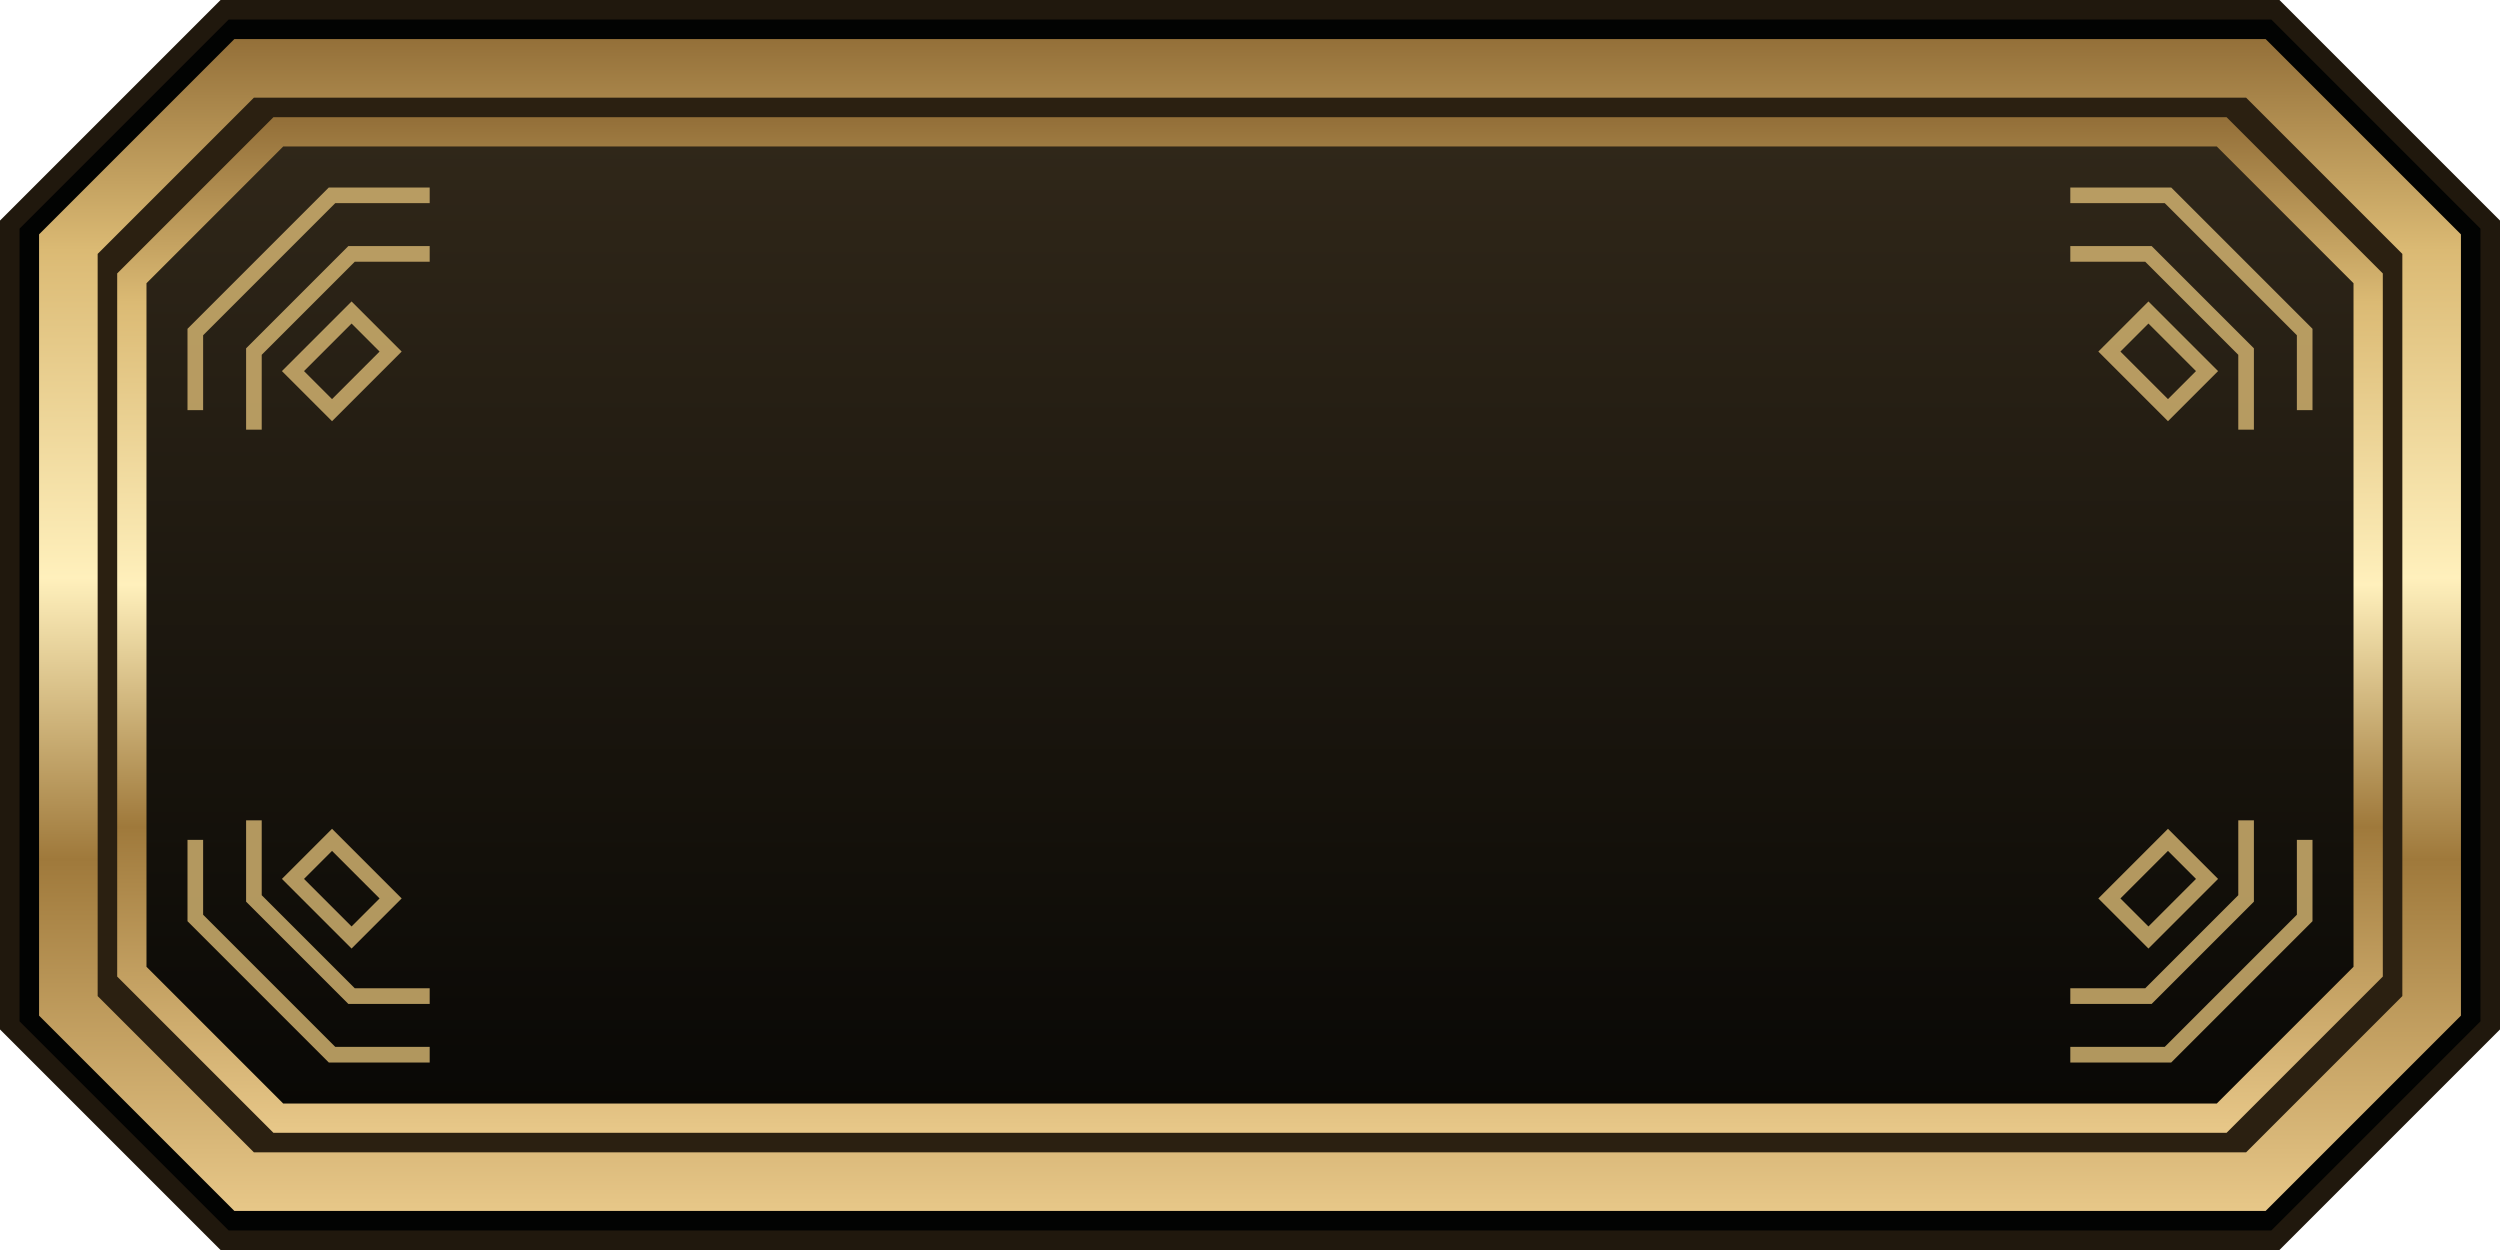
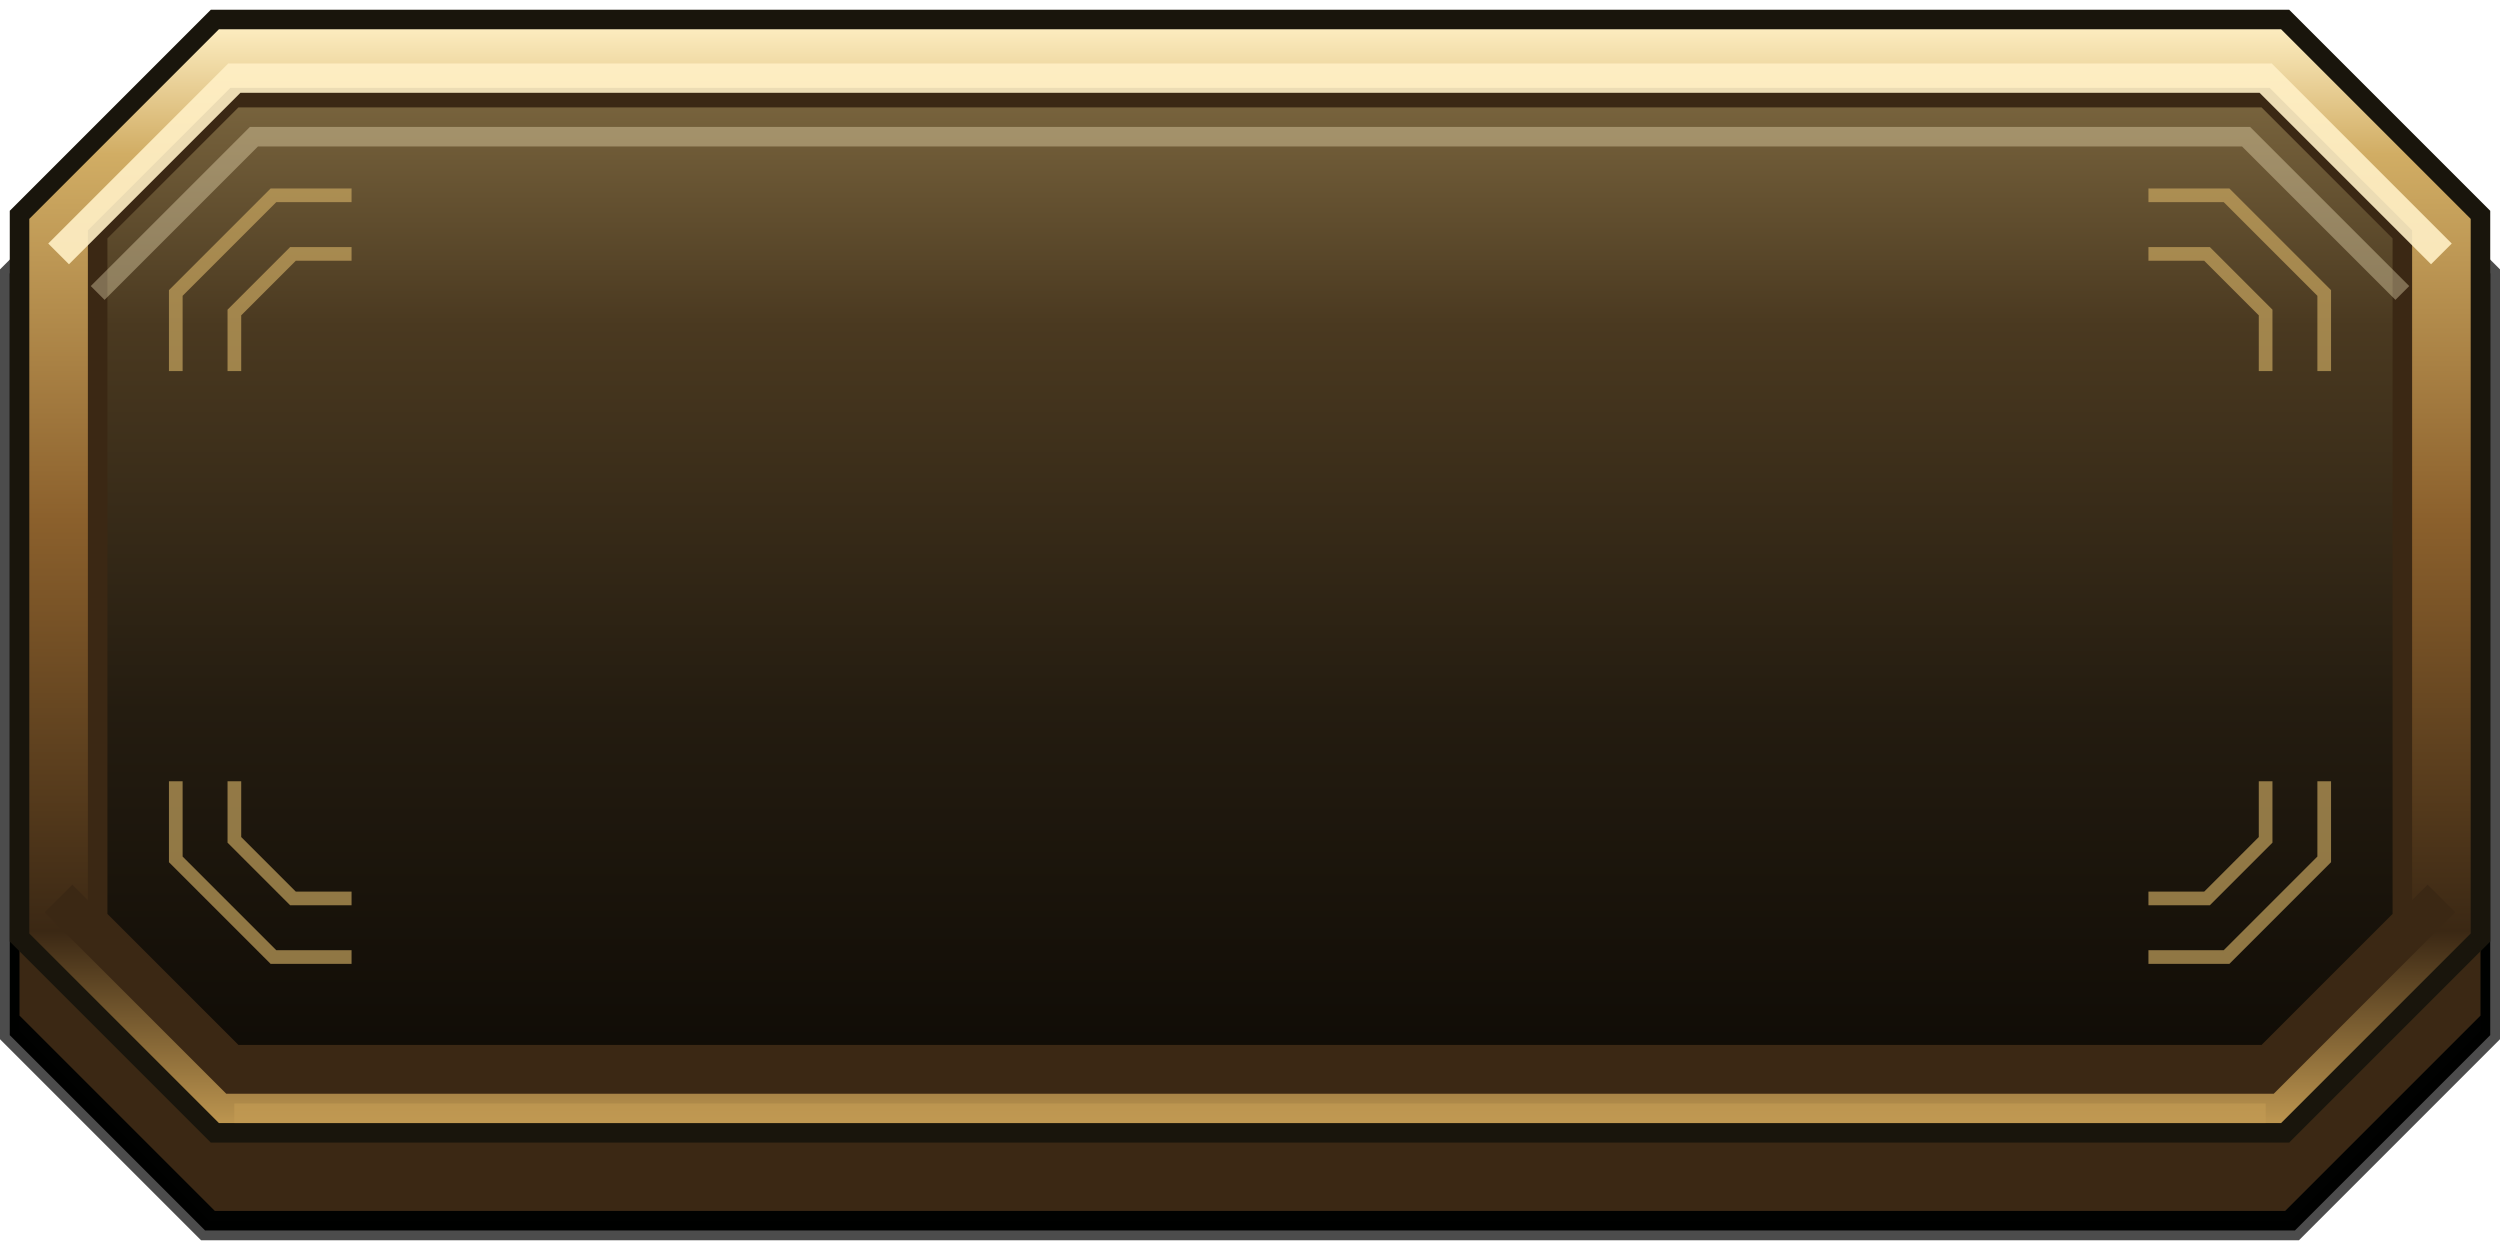
<svg xmlns="http://www.w3.org/2000/svg" width="128" height="64" viewBox="0 0 128 64">
  <defs>
-     <linearGradient id="gold" x2="0" y2="1">
-       <stop offset="0" stop-color="#947039" />
-       <stop offset=".18" stop-color="#dbba74" />
-       <stop offset=".46" stop-color="#fff0bc" />
-       <stop offset=".7" stop-color="#9f793b" />
-       <stop offset="1" stop-color="#e7c788" />
+     <linearGradient id="rim" x1="0%" y1="0%" x2="0%" y2="100%">
+       <stop offset="0%" stop-color="#fff0c5" />
+       <stop offset="12%" stop-color="#d1ad64" />
+       <stop offset="45%" stop-color="#8b602c" />
+       <stop offset="82%" stop-color="#3b2814" />
+       <stop offset="100%" stop-color="#c29a52" />
    </linearGradient>
-     <linearGradient id="face" x2="0" y2="1">
-       <stop stop-color="#302719" />
-       <stop offset="1" stop-color="#090805" />
+     <linearGradient id="face" x1="0%" y1="0%" x2="0%" y2="100%">
+       <stop offset="0%" stop-color="#7a653e" />
+       <stop offset="24%" stop-color="#4a3920" />
+       <stop offset="64%" stop-color="#241c10" />
+       <stop offset="100%" stop-color="#100c06" />
    </linearGradient>
  </defs>
-   <path d="M 11.5,0.5 H 116.5 L 127.5,11.5 V 52.5 L 116.5,63.5 H 11.5 L 0.5,52.5 V 11.5 Z" fill="#020302" stroke="#20180d" />
-   <path d="M 12,2 H 116 L 126,12 V 52 L 116,62 H 12 L 2,52 V 12 Z" fill="url(#gold)" />
-   <path d="M 13,5 H 115 L 123,13 V 51 L 115,59 H 13 L 5,51 V 13 Z" fill="#2b2011" />
-   <path d="M 14,6 H 114 L 122,14 V 50 L 114,58 H 14 L 6,50 V 14 Z" fill="url(#gold)" />
-   <path d="M 14.5,7.5 H 113.5 L 120.5,14.5 V 49.5 L 113.5,56.5 H 14.5 L 7.5,49.5 V 14.5 Z" fill="url(#face)" />
-   <g transform="translate(0 0) scale(1 1)" fill="none" stroke="#dbba74" stroke-width=".8" opacity=".8">
-     <path d="M10 21 V17 L17 10 H22 M13 22 V18 L18 13 H22" />
-     <path d="M15 19 L18 16 L20 18 L17 21 Z" />
+   <path d="M10.5,4 H117.5 L127.5,14 V53 L117.5,63 H10.5 L0.5,53 V14 Z" fill="#010201" stroke="#000" stroke-opacity=".7" />
+   <path d="M11,3 H117 L127,13 V52 L117,62 H11 L1,52 V13 Z" fill="#3b2814" />
+   <path d="M11,1 H117 L127,11 V48 L117,58 H11 L1,48 V11 Z" fill="url(#rim)" stroke="#19150c" stroke-width="1" />
+   <path d="M12,5 H116 L123,12 V47 L116,54 H12 L5,47 V12 Z" fill="url(#face)" stroke="#3b2814" stroke-width="1" />
+   <path d="M3,13 L12,4 H116 L125,13" fill="none" stroke="#fff0c5" stroke-width="1.5" opacity=".9" />
+   <path d="M5,15 L13,7 H115 L123,15" fill="none" stroke="#fff0c5" stroke-width="1" opacity=".35" />
+   <path d="M3,46 L12,55 H116 L125,46" fill="none" stroke="#3b2814" stroke-width="2" />
+   <path d="M12,57 H116" fill="none" stroke="#c29a52" stroke-width="1" opacity=".7" />
+   <g transform="translate(0 1) scale(1 1)" fill="none" stroke="#d1ad64" stroke-width=".7" opacity=".65">
+     <path d="M9 18 V14 L14 9 H18 M12 18 V15 L15 12 H18" />
  </g>
-   <g transform="translate(128 0) scale(-1 1)" fill="none" stroke="#dbba74" stroke-width=".8" opacity=".8">
-     <path d="M10 21 V17 L17 10 H22 M13 22 V18 L18 13 H22" />
-     <path d="M15 19 L18 16 L20 18 L17 21 Z" />
+   <g transform="translate(128 1) scale(-1 1)" fill="none" stroke="#d1ad64" stroke-width=".7" opacity=".65">
+     <path d="M9 18 V14 L14 9 H18 M12 18 V15 L15 12 H18" />
  </g>
-   <g transform="translate(0 64) scale(1 -1)" fill="none" stroke="#dbba74" stroke-width=".8" opacity=".8">
-     <path d="M10 21 V17 L17 10 H22 M13 22 V18 L18 13 H22" />
-     <path d="M15 19 L18 16 L20 18 L17 21 Z" />
+   <g transform="translate(0 58) scale(1 -1)" fill="none" stroke="#d1ad64" stroke-width=".7" opacity=".65">
+     <path d="M9 18 V14 L14 9 H18 M12 18 V15 L15 12 H18" />
  </g>
-   <g transform="translate(128 64) scale(-1 -1)" fill="none" stroke="#dbba74" stroke-width=".8" opacity=".8">
-     <path d="M10 21 V17 L17 10 H22 M13 22 V18 L18 13 H22" />
-     <path d="M15 19 L18 16 L20 18 L17 21 Z" />
+   <g transform="translate(128 58) scale(-1 -1)" fill="none" stroke="#d1ad64" stroke-width=".7" opacity=".65">
+     <path d="M9 18 V14 L14 9 H18 M12 18 V15 L15 12 H18" />
  </g>
</svg>
